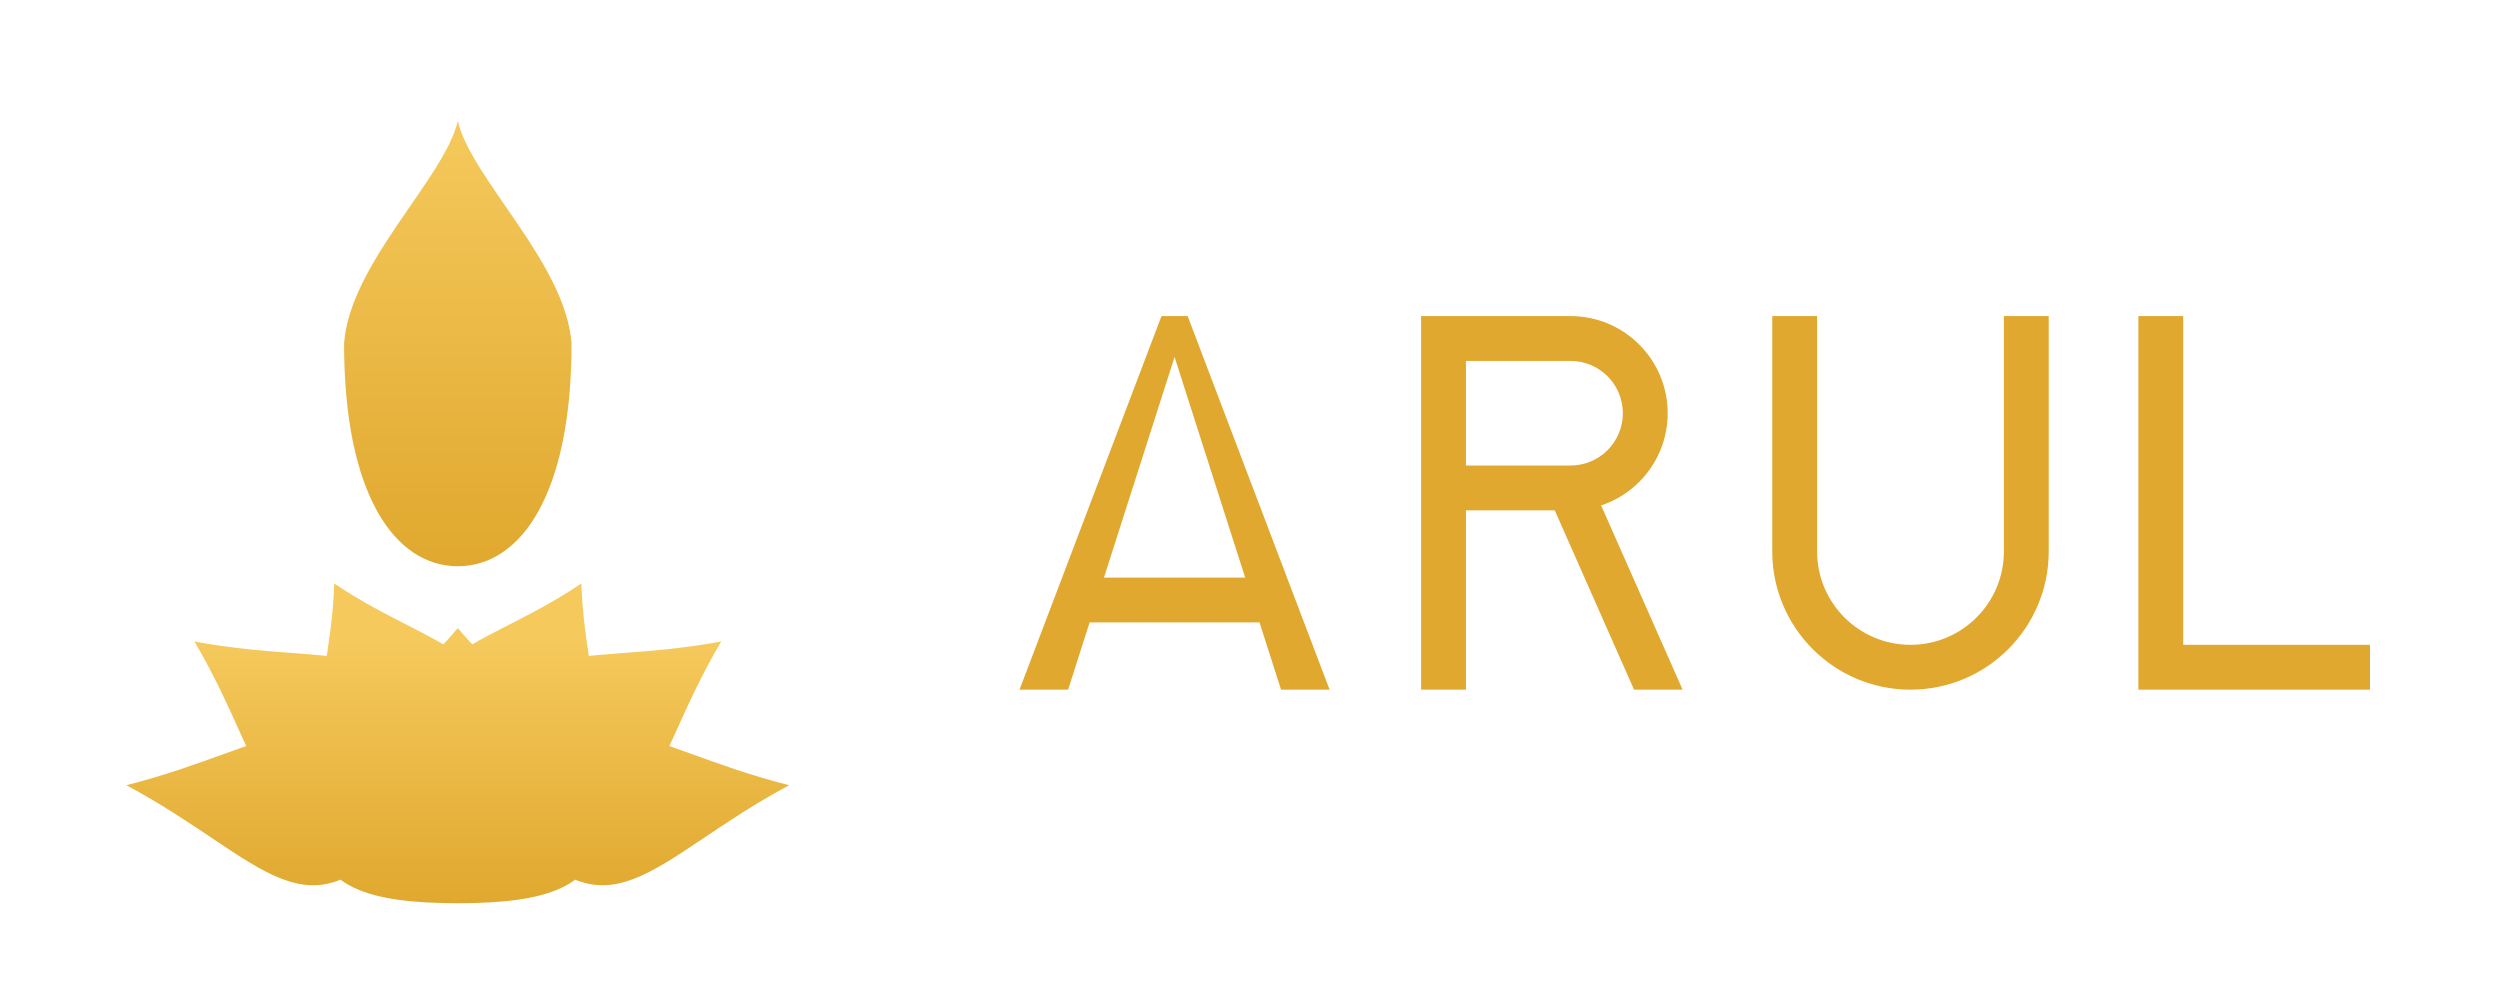
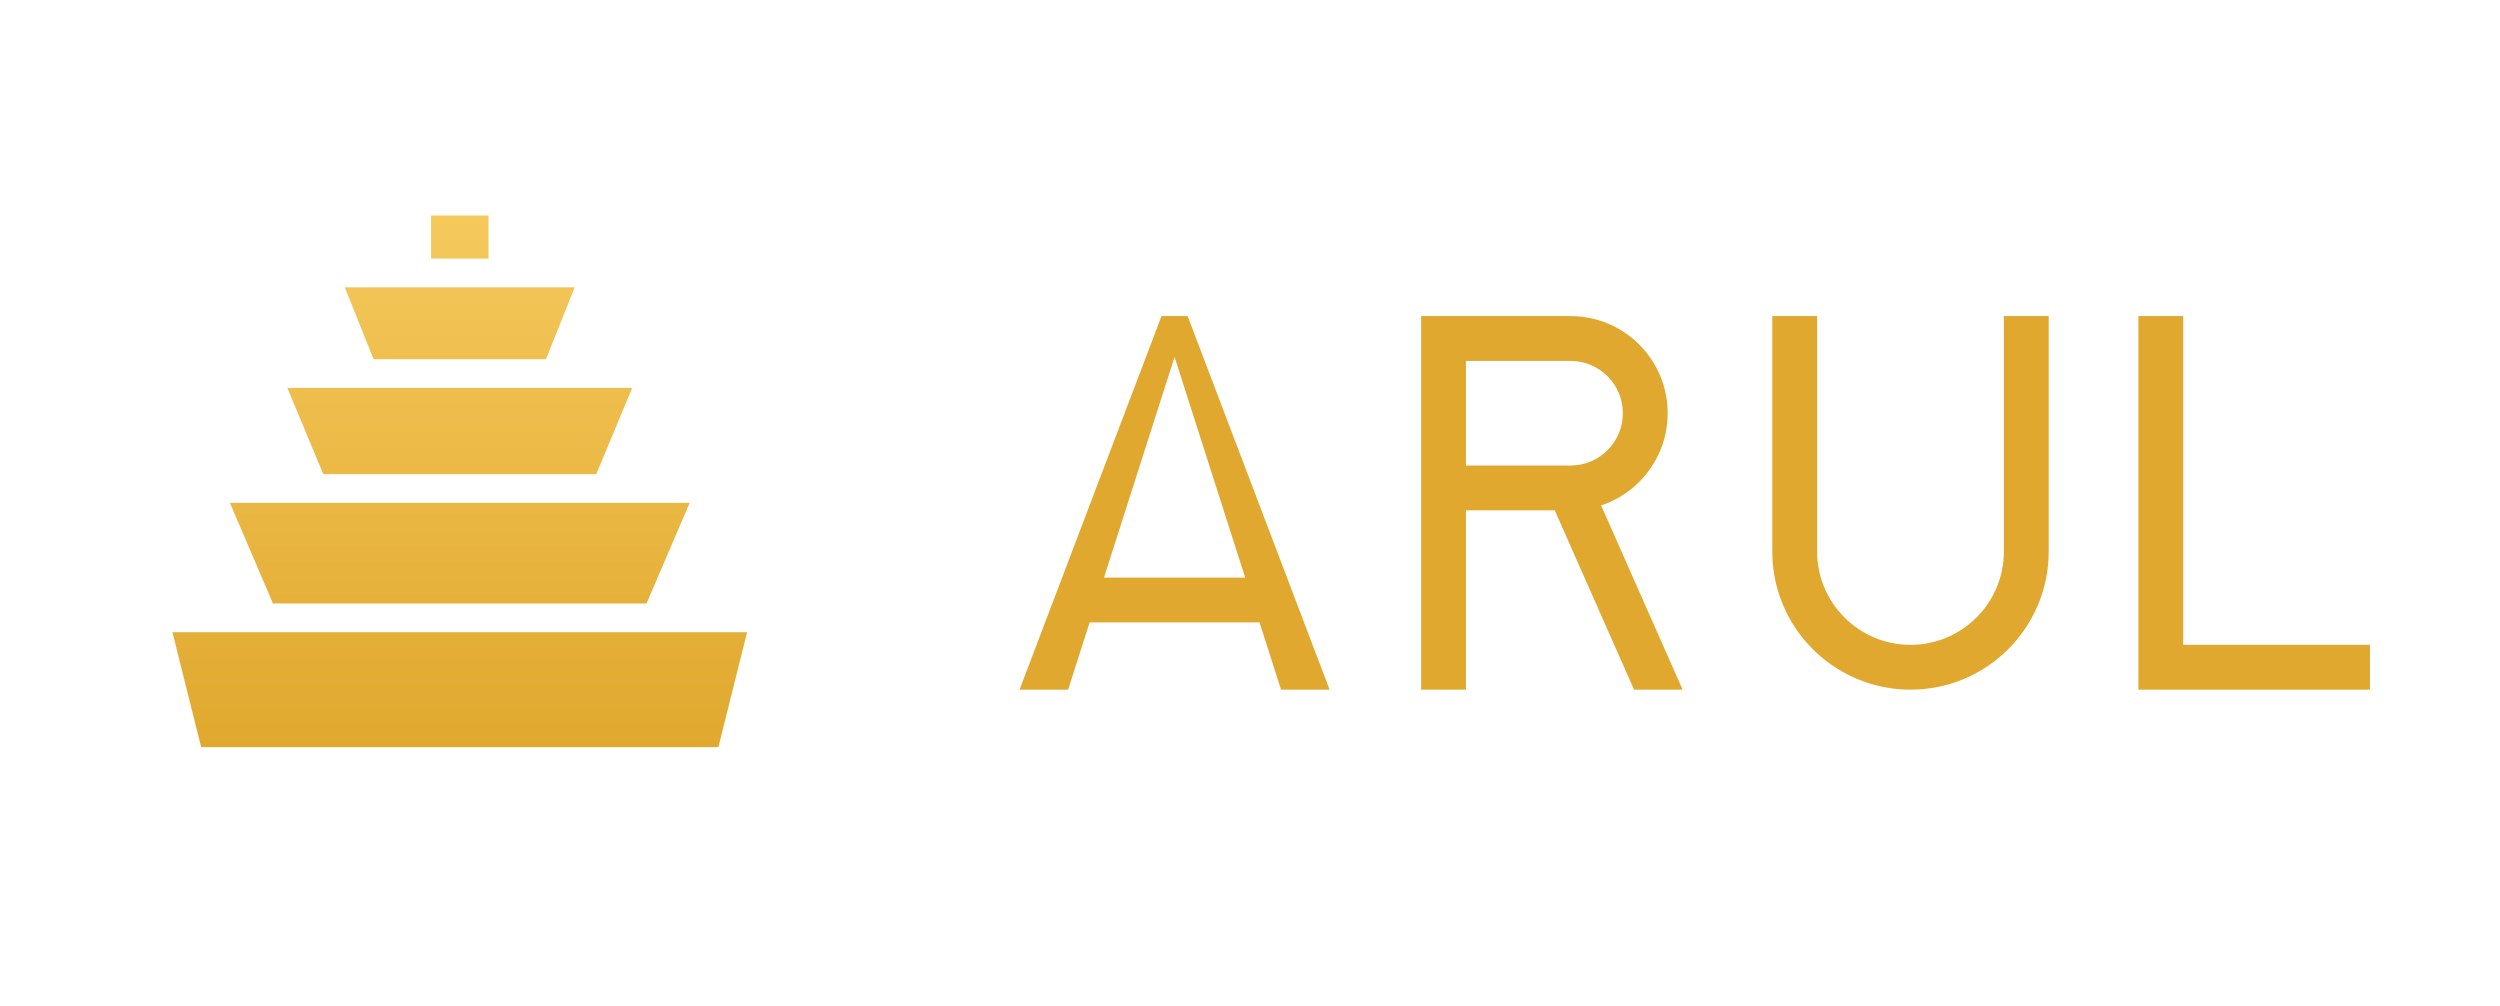
<svg xmlns="http://www.w3.org/2000/svg" width="348" height="140" viewBox="0 0 348 140" role="img" aria-label="Arul">
  <defs>
-     <linearGradient id="lotusGold" x1="0" y1="0.18" x2="0" y2="1">
-       <stop offset="0" stop-color="#F5C95C" />
-       <stop offset="1" stop-color="#E0A82E" />
-     </linearGradient>
-     <linearGradient id="flameGold" x1="0" y1="0" x2="0" y2="1">
+     <linearGradient id="gopuramGold" x1="0" y1="0" x2="0" y2="1">
      <stop offset="0" stop-color="#F5C95C" />
      <stop offset="1" stop-color="#E0A82E" />
    </linearGradient>
  </defs>
-   <g transform="translate(-33.10 -24.14) scale(1.7931)">
-     <path fill="url(#lotusGold)" d="M54,73.74C66.18,70.28 58.96,68.21 54,62.22C49.04,68.21 41.82,70.28 54,73.74Z M52.26,74.16C60.76,64.01 52.91,64.51 44.41,58.76C44.07,69.02 39.05,75.07 52.26,74.16Z M55.74,74.16C68.95,75.07 63.93,69.02 63.59,58.76C55.09,64.51 47.24,64.01 55.74,74.16Z M50.85,75.38C52.65,61.76 45.4,65.5 33.55,63.26C39.7,73.63 38.68,81.72 50.85,75.38Z M57.15,75.38C69.32,81.72 68.3,73.63 74.45,63.26C62.6,65.5 55.35,61.76 57.15,75.38Z M50.19,77.11C44.94,65.5 40.21,71.42 28.27,74.42C39.13,80.22 42.29,87.11 50.19,77.11Z M57.81,77.11C65.71,87.11 68.87,80.22 79.73,74.42C67.79,71.42 63.06,65.5 57.81,77.11Z M54,71.58C47.18,71.58 43,74.88 43,77.58C43,82.38 47.18,83.58 54,83.58C60.82,83.58 65,82.38 65,77.58C65,74.88 60.82,71.58 54,71.58Z" />
-     <path fill="url(#flameGold)" d="M54,22.86C55.06,27.35 62.39,33.92 62.83,40.14C62.83,51.89 58.86,57.42 54,57.42C49.14,57.42 45.17,51.89 45.17,40.14C45.61,33.92 52.94,27.35 54,22.86Z" />
+   <g transform="translate(20,30) scale(2.0)">
+     <path fill="url(#gopuramGold)" fill-rule="nonzero" d="M20 0h4v3h-4z M14 5h16l-2 5H16z M10 12h24l-2.5 6H12.5z M6 20h32l-3 7H9z M2 29h40l-2 8H4z" />
  </g>
  <path id="wordmark" fill="#E0A82E" d="M161.68,44L165.32,44L148.68,96L141.92,96ZM161.68,44L165.32,44L185.08,96L178.32,96ZM147.9,80.4H179.1V86.64H147.9ZM197.82,44H204.06V96H197.82ZM204.06,44L218.62,44A13.52 13.52 0 0 1 218.62 71.04L204.06,71.04L204.06,64.8L218.62,64.8A7.28 7.28 0 0 0 218.62 50.24L204.06,50.24ZM215.5,68.96L222.26,68.96L234.22,96L227.46,96ZM246.7,44L246.7,76.76A19.24 19.24 0 0 0 285.18 76.76L285.18,44L278.94,44L278.94,76.76A13 13 0 0 1 252.94 76.76L252.94,44ZM297.66,44H303.9V89.76H329.9V96H297.66Z" />
</svg>
